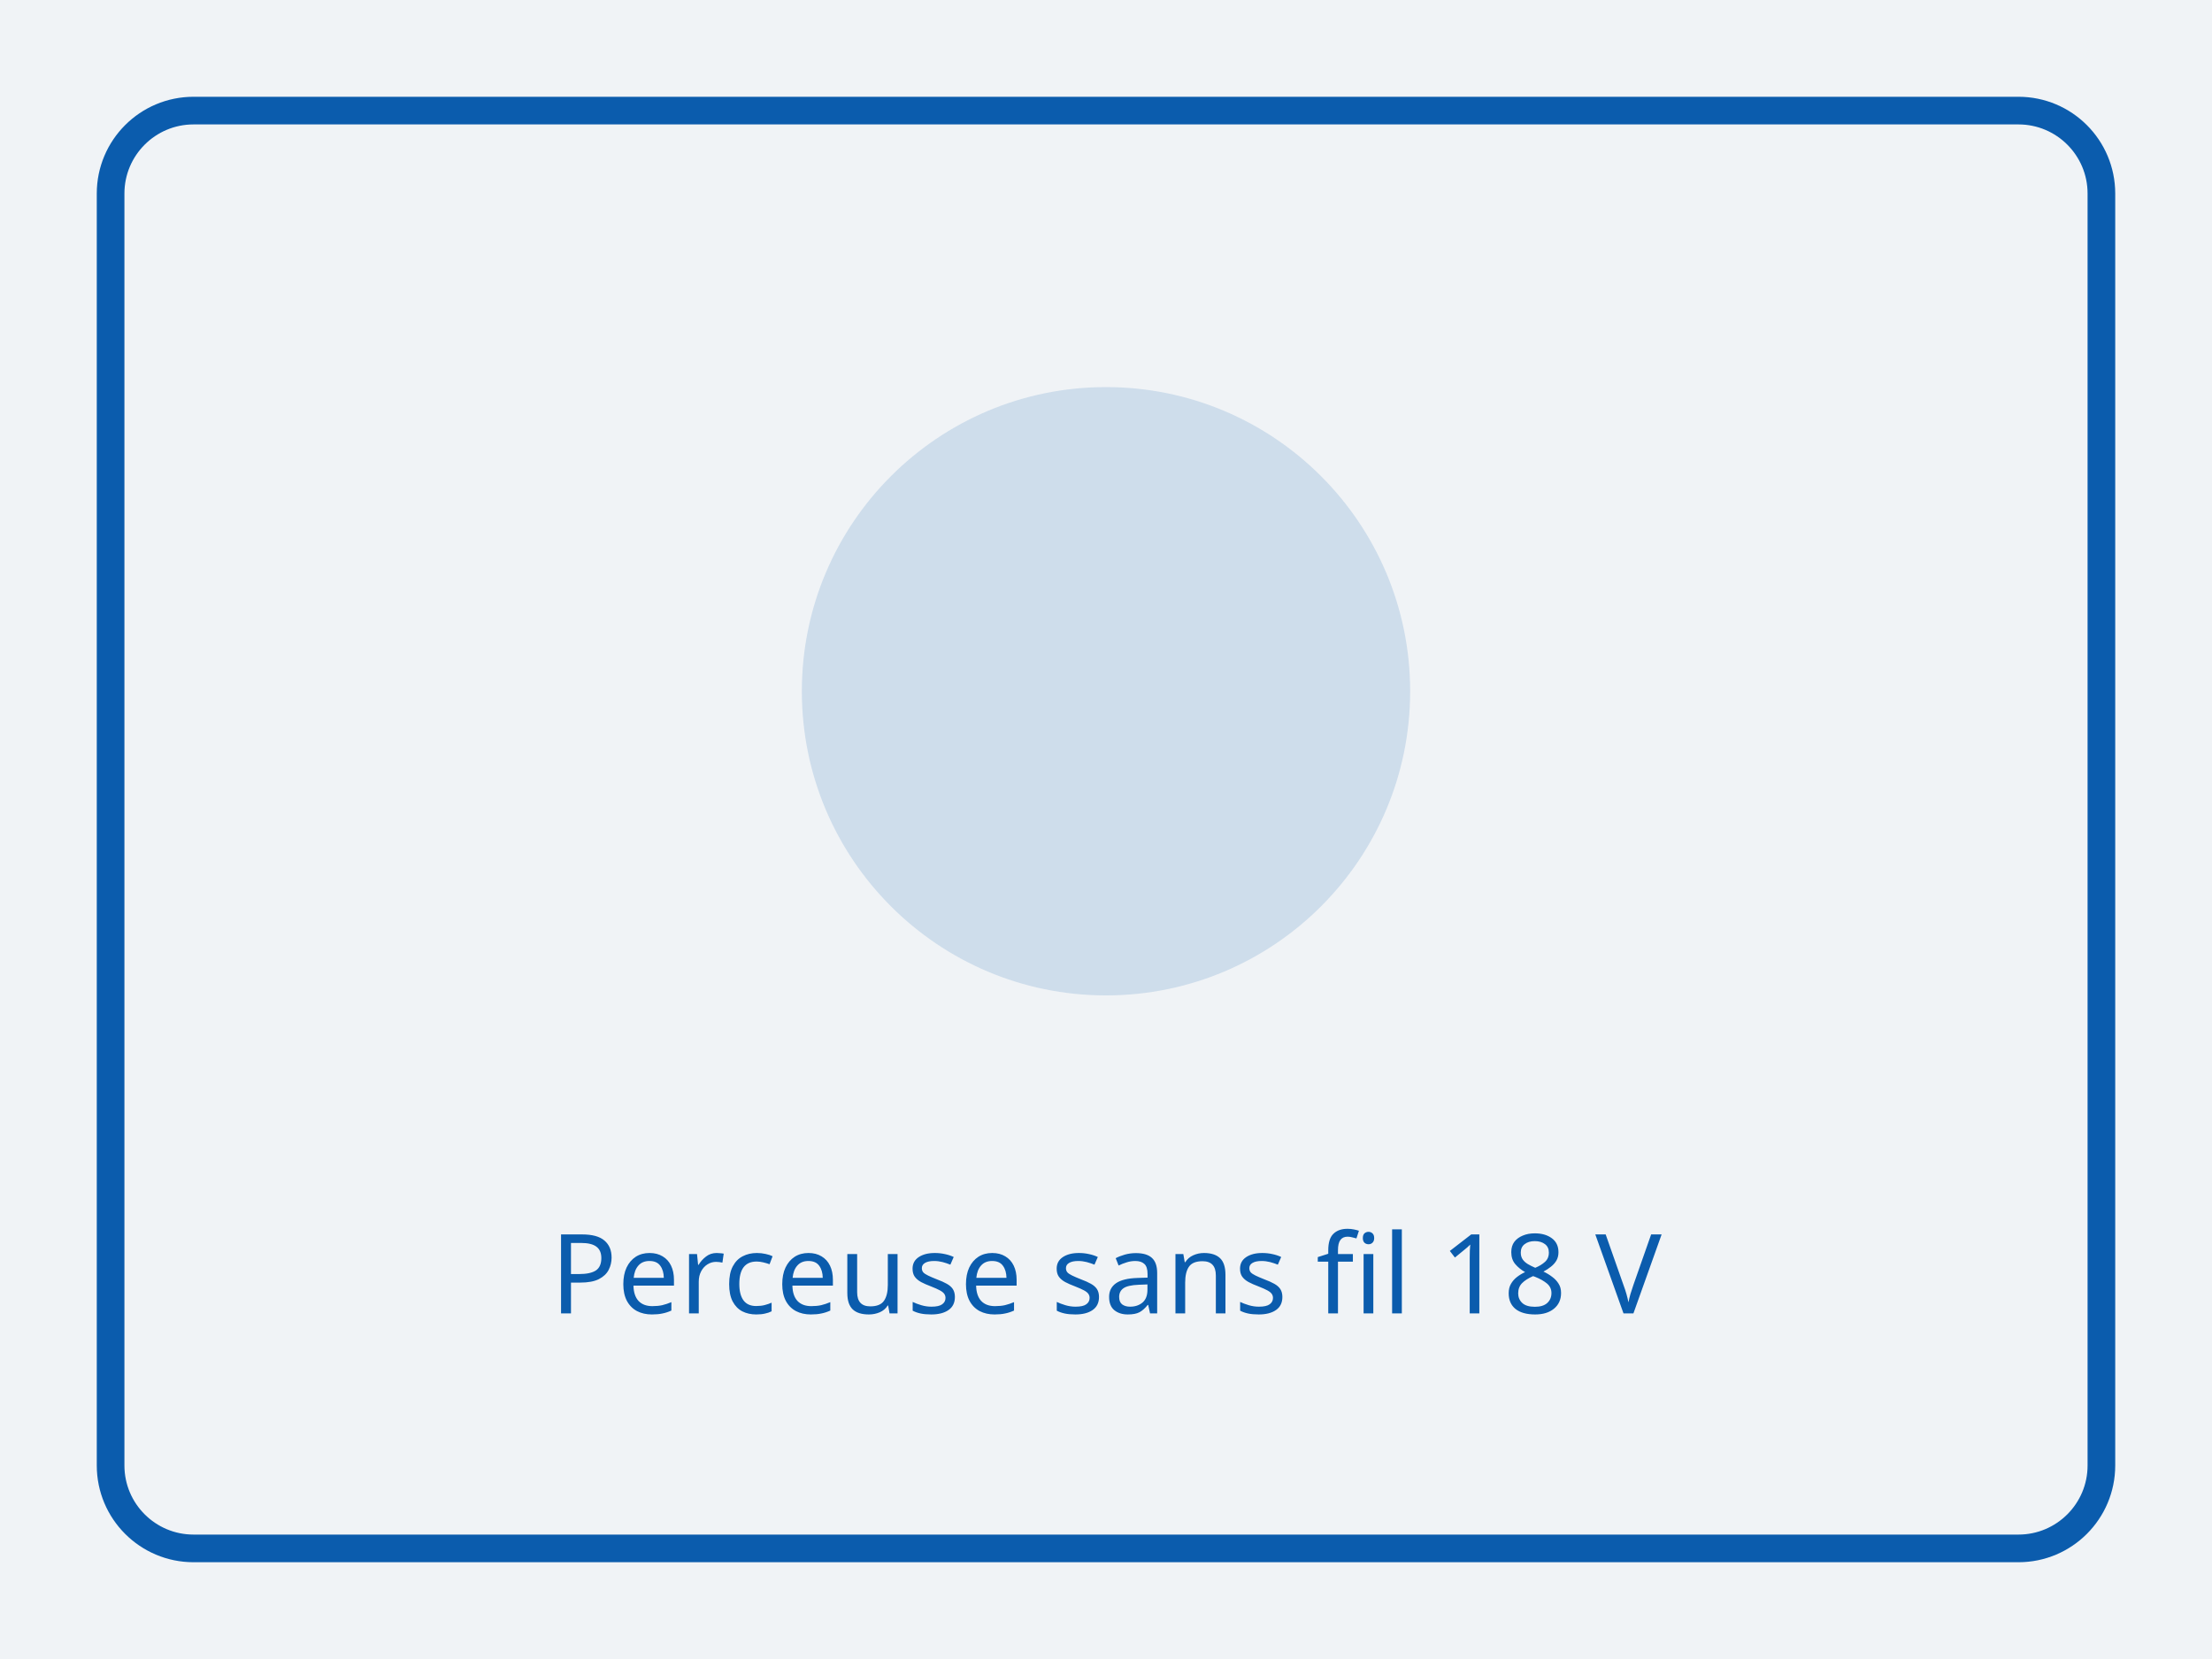
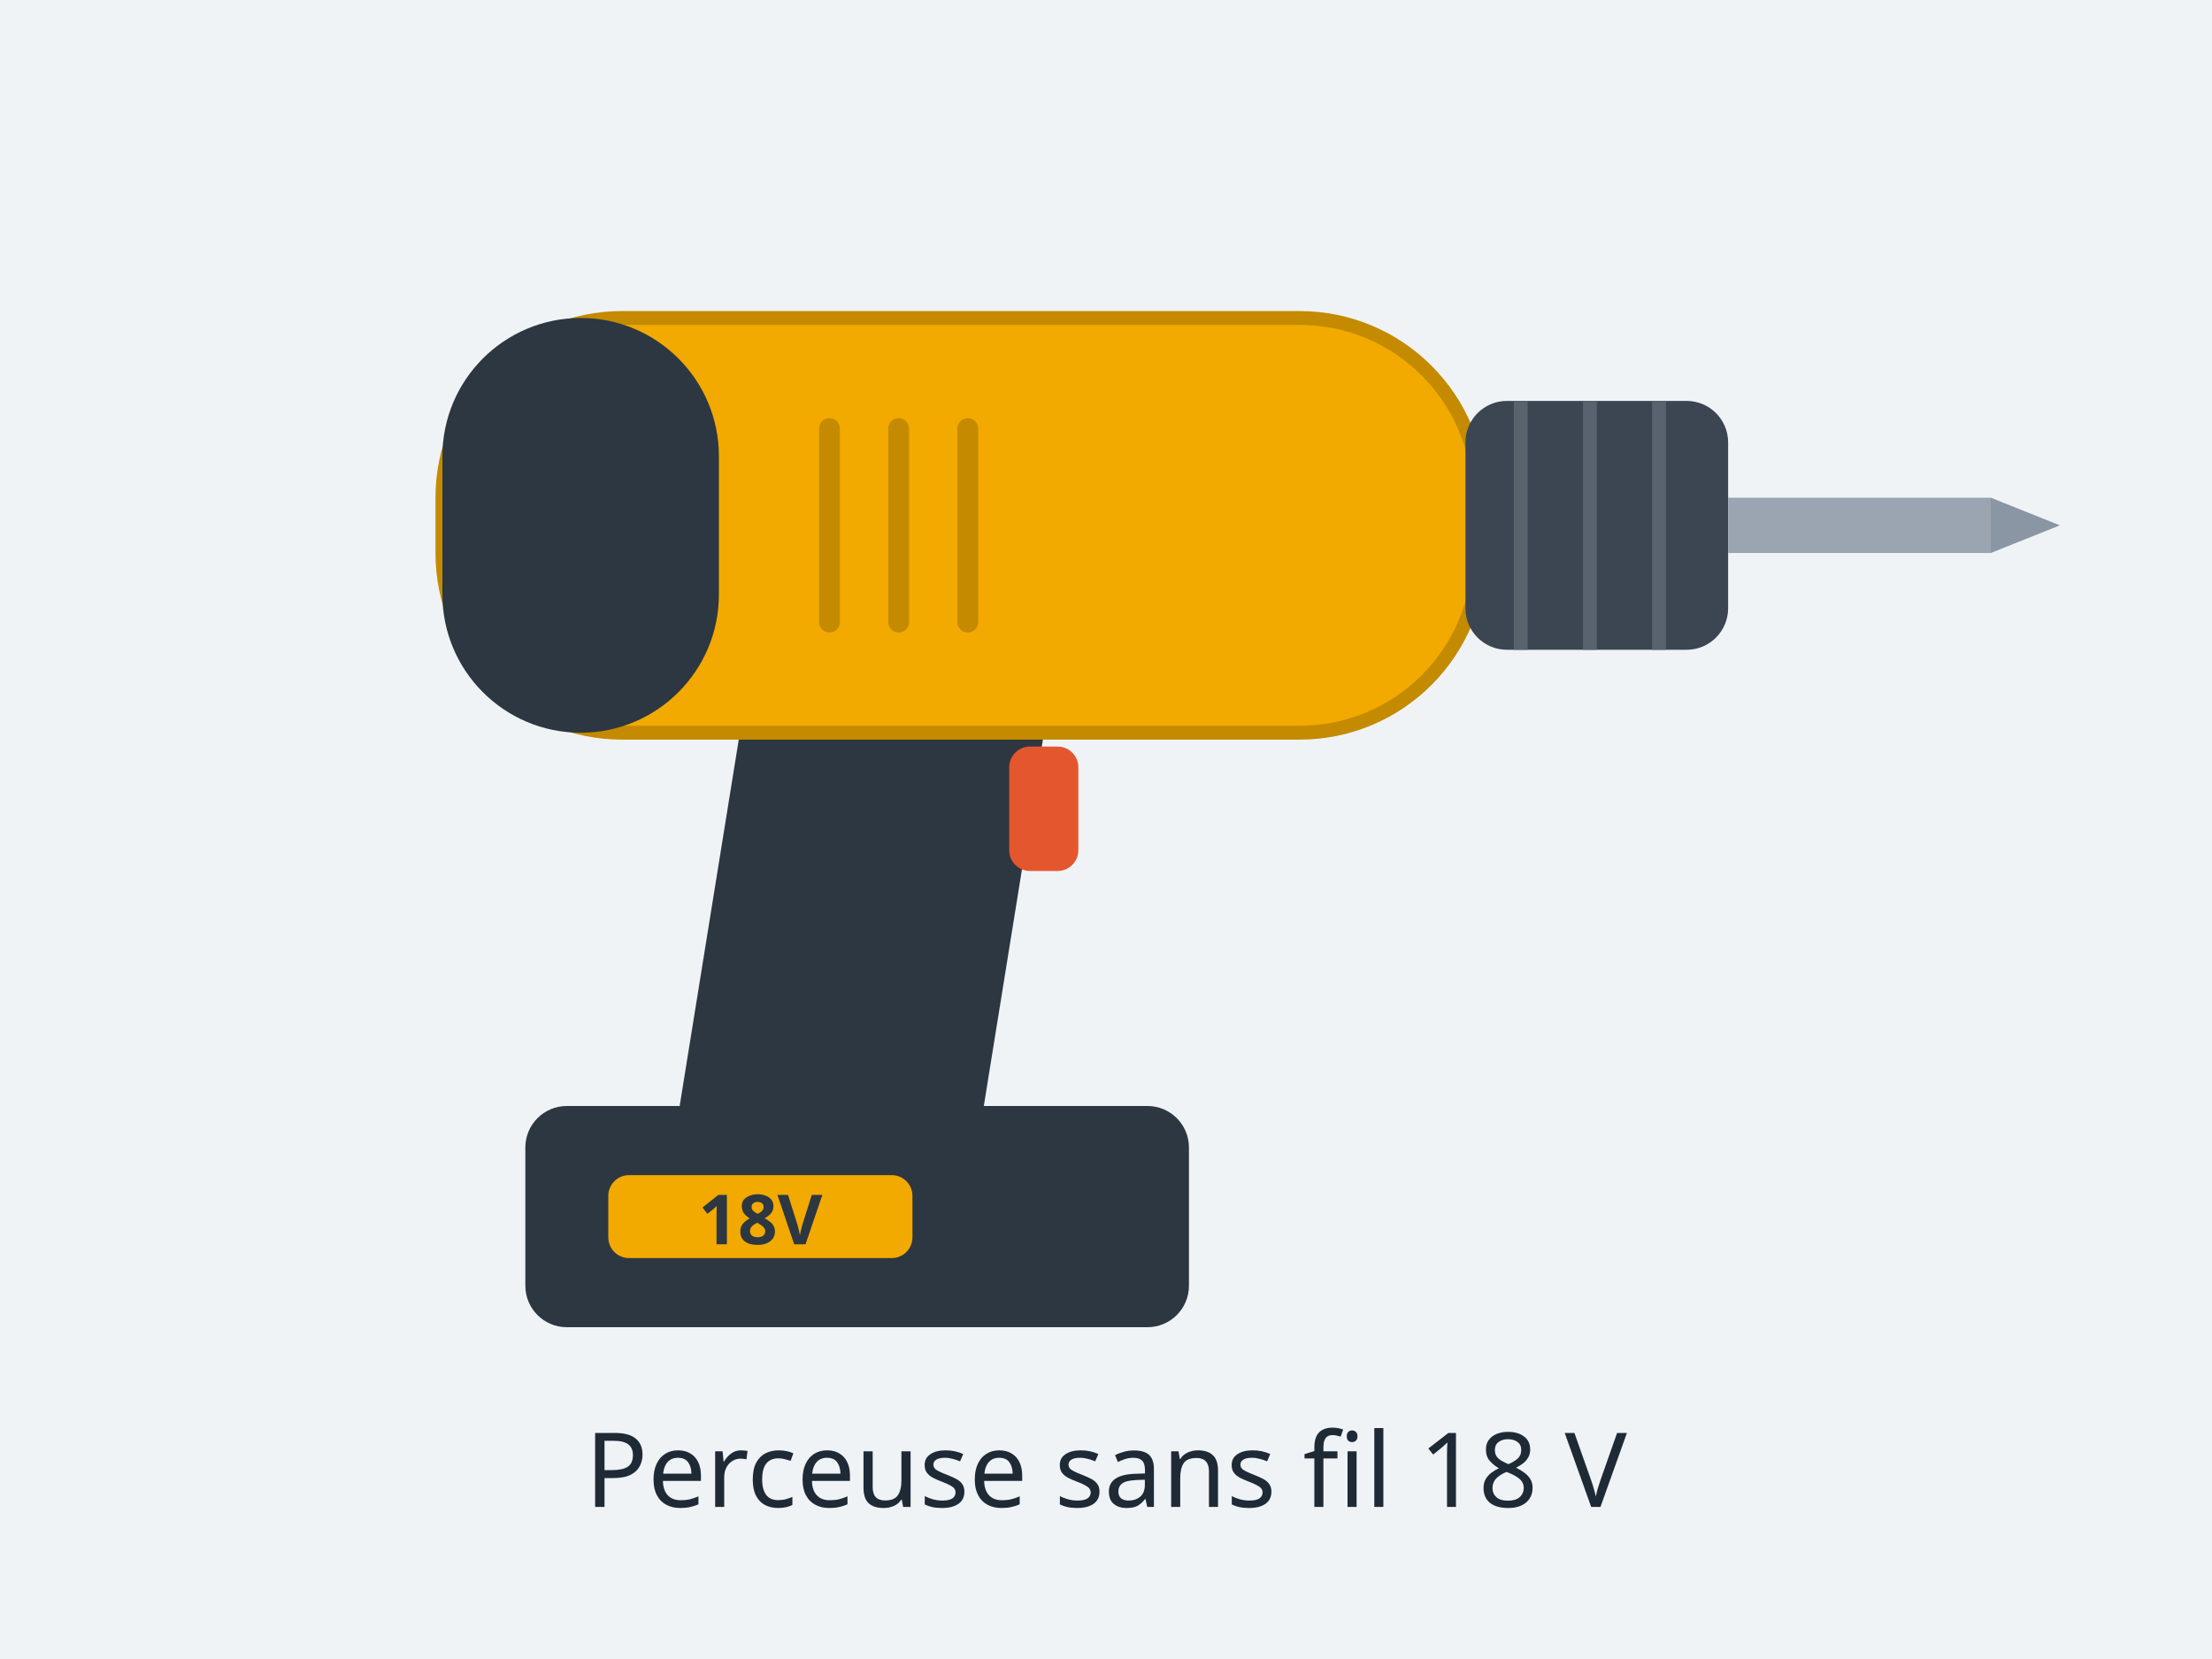
<svg xmlns="http://www.w3.org/2000/svg" width="320" height="240" viewBox="0 0 320 240" role="img" aria-label="Perceuse sans fil 18 V">
  <rect width="320" height="240" fill="#f0f3f6" />
-   <rect x="16" y="16" width="288" height="208" rx="12" fill="none" stroke="#0b5cad" stroke-width="4" />
-   <circle cx="160" cy="100" r="44" fill="#0b5cad" opacity="0.15" />
-   <text x="160" y="190" font-family="system-ui, sans-serif" font-size="16" fill="#0b5cad" text-anchor="middle">Perceuse sans fil 18 V</text>
+   <polygon points="108,100 152,100 142,162 98,162" fill="#2d3741" />
+   <rect x="146" y="108" width="10" height="18" rx="3" fill="#e4572e" />
+   <rect x="64" y="46" width="150" height="60" rx="26" fill="#f2a900" stroke="#c48a00" stroke-width="2" />
+   <rect x="64" y="46" width="40" height="60" rx="20" fill="#2d3741" />
+   <path d="M120,62 L120,90 M130,62 L130,90 M140,62 L140,90" stroke="#c48a00" stroke-width="3" stroke-linecap="round" />
+   <rect x="212" y="58" width="38" height="36" rx="6" fill="#3b4652" />
+   <path d="M220,58 L220,94 M230,58 L230,94 M240,58 L240,94" stroke="#59636e" stroke-width="2" />
+   <rect x="250" y="72" width="38" height="8" fill="#9aa5b1" />
+   <polygon points="288,72 298,76 288,80" fill="#8a96a3" />
+   <rect x="76" y="160" width="96" height="32" rx="6" fill="#2d3741" />
+   <rect x="88" y="170" width="44" height="12" rx="3" fill="#f2a900" />
+   <text x="110" y="180" font-family="system-ui, sans-serif" font-size="10" font-weight="700" fill="#2d3741" text-anchor="middle">18V</text>
+   <text x="160" y="218" font-family="system-ui, sans-serif" font-size="15" fill="#1f2a37" text-anchor="middle">Perceuse sans fil 18 V</text>
</svg>
